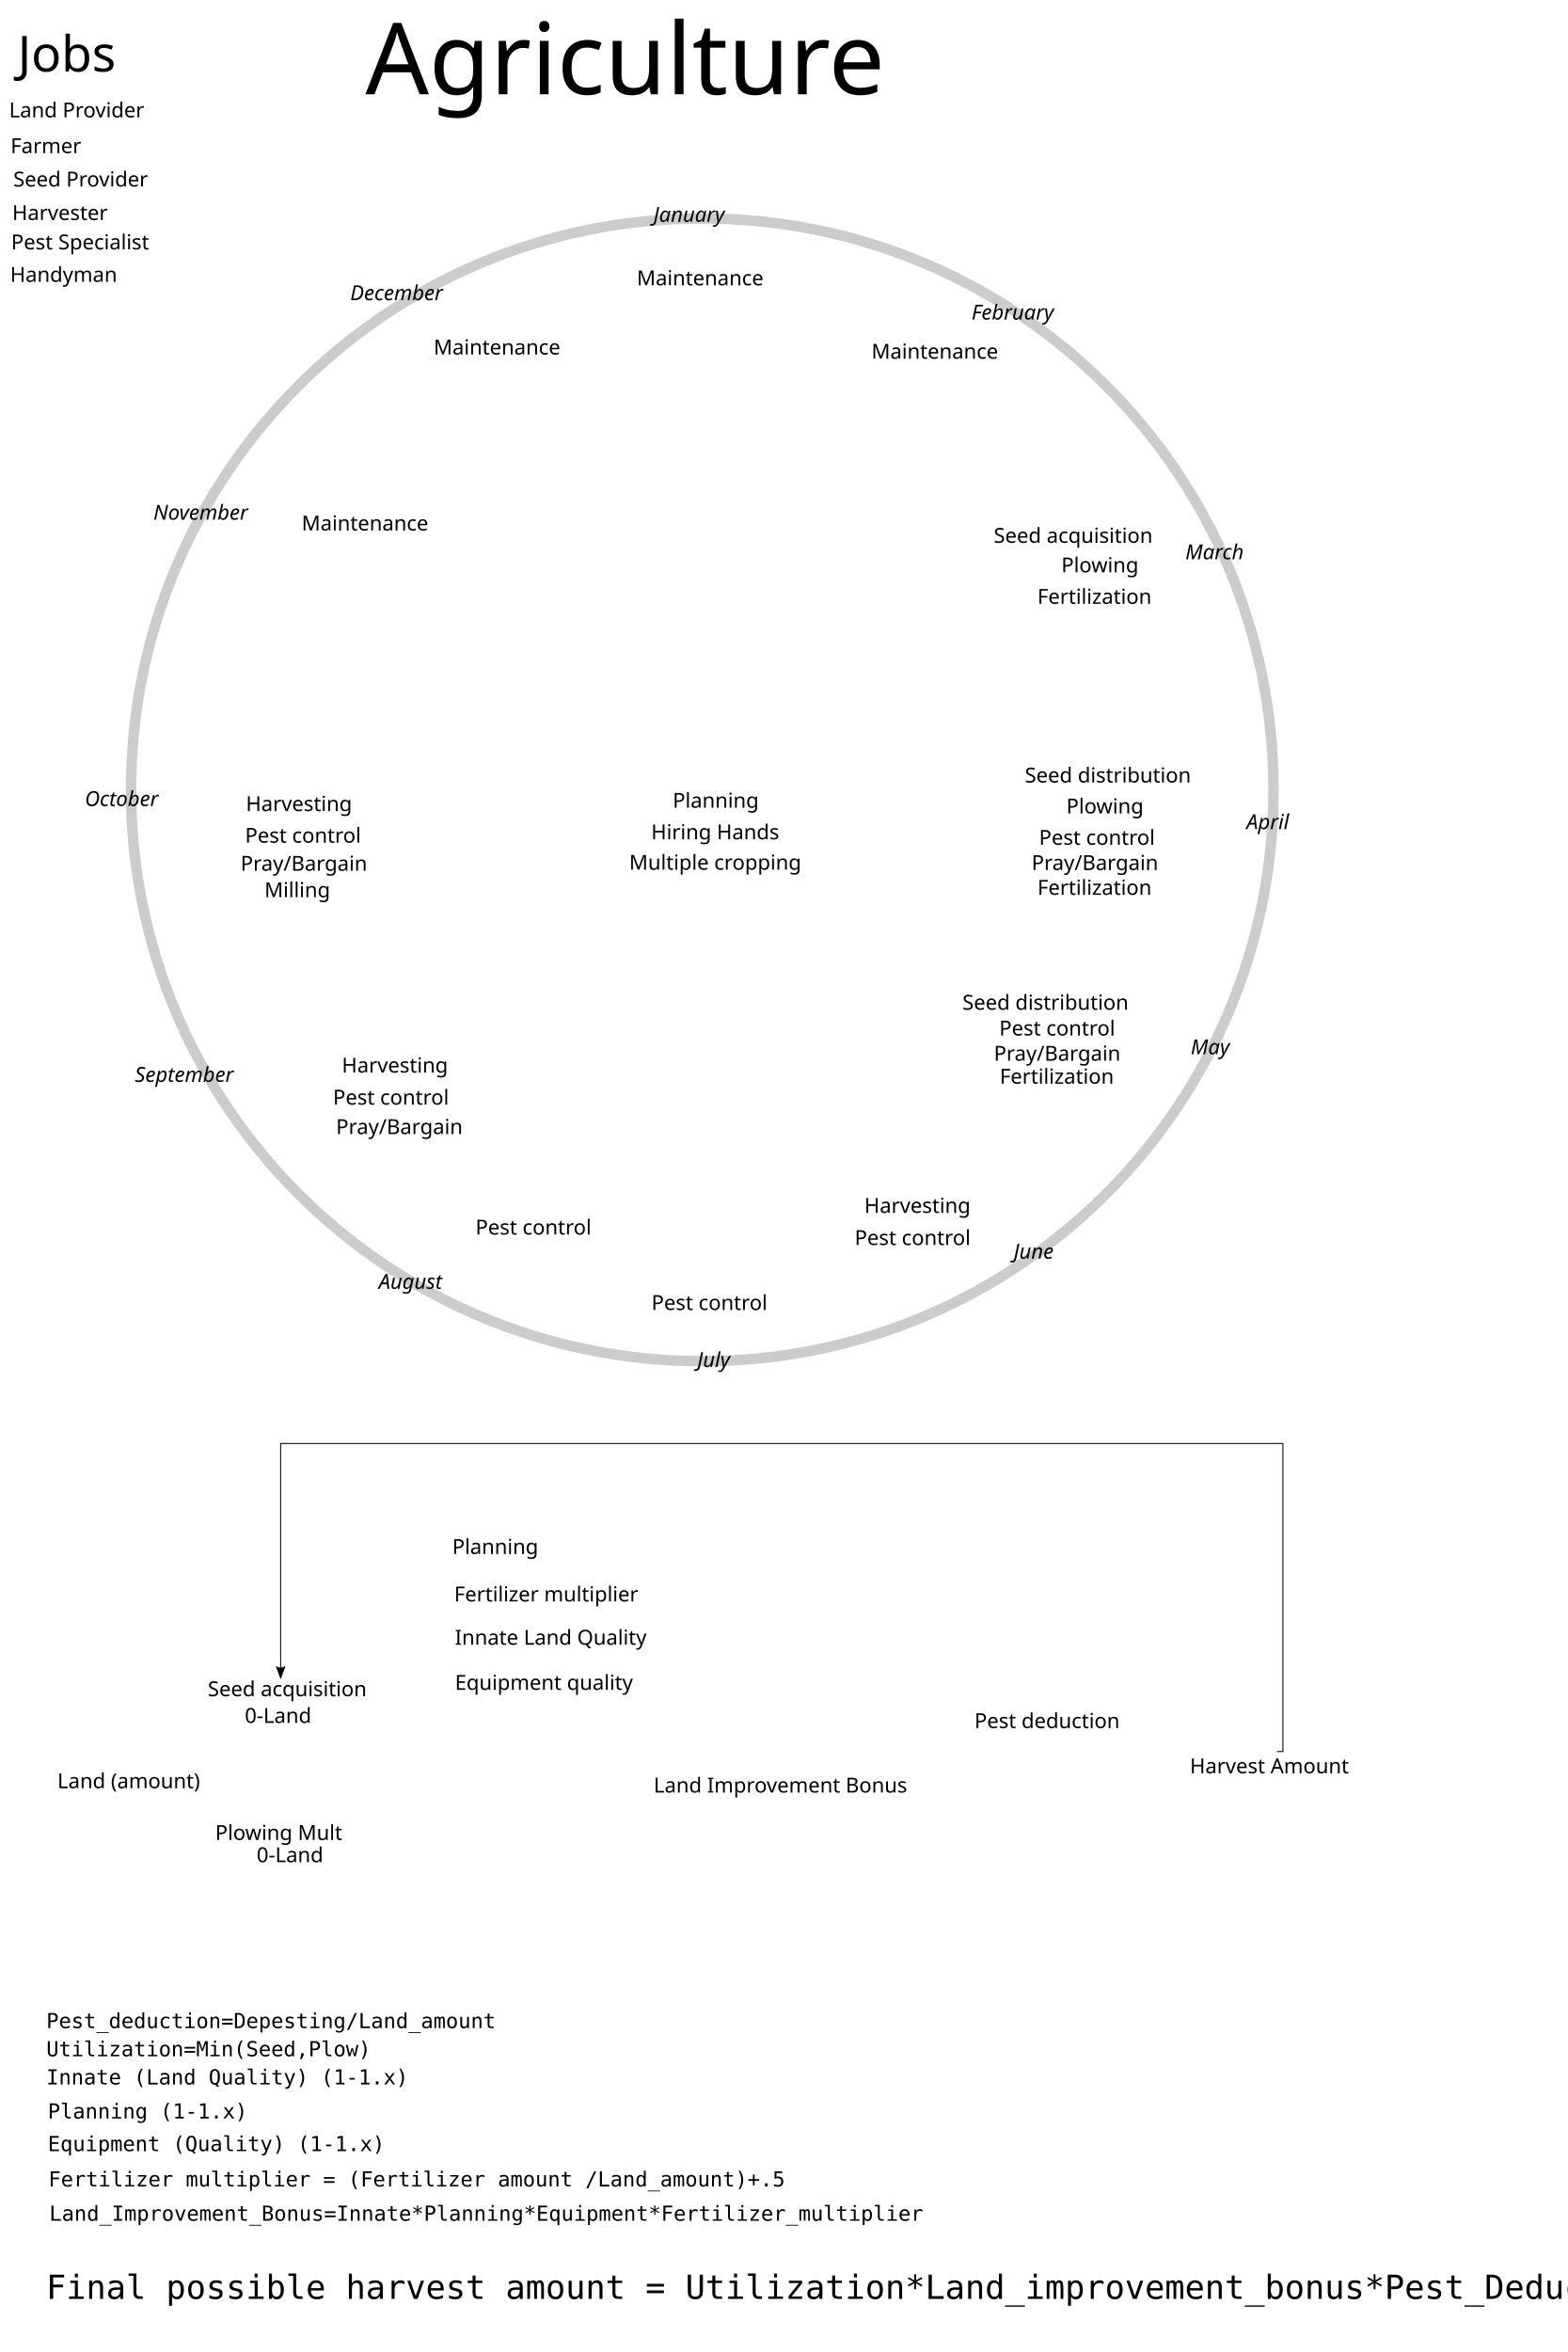
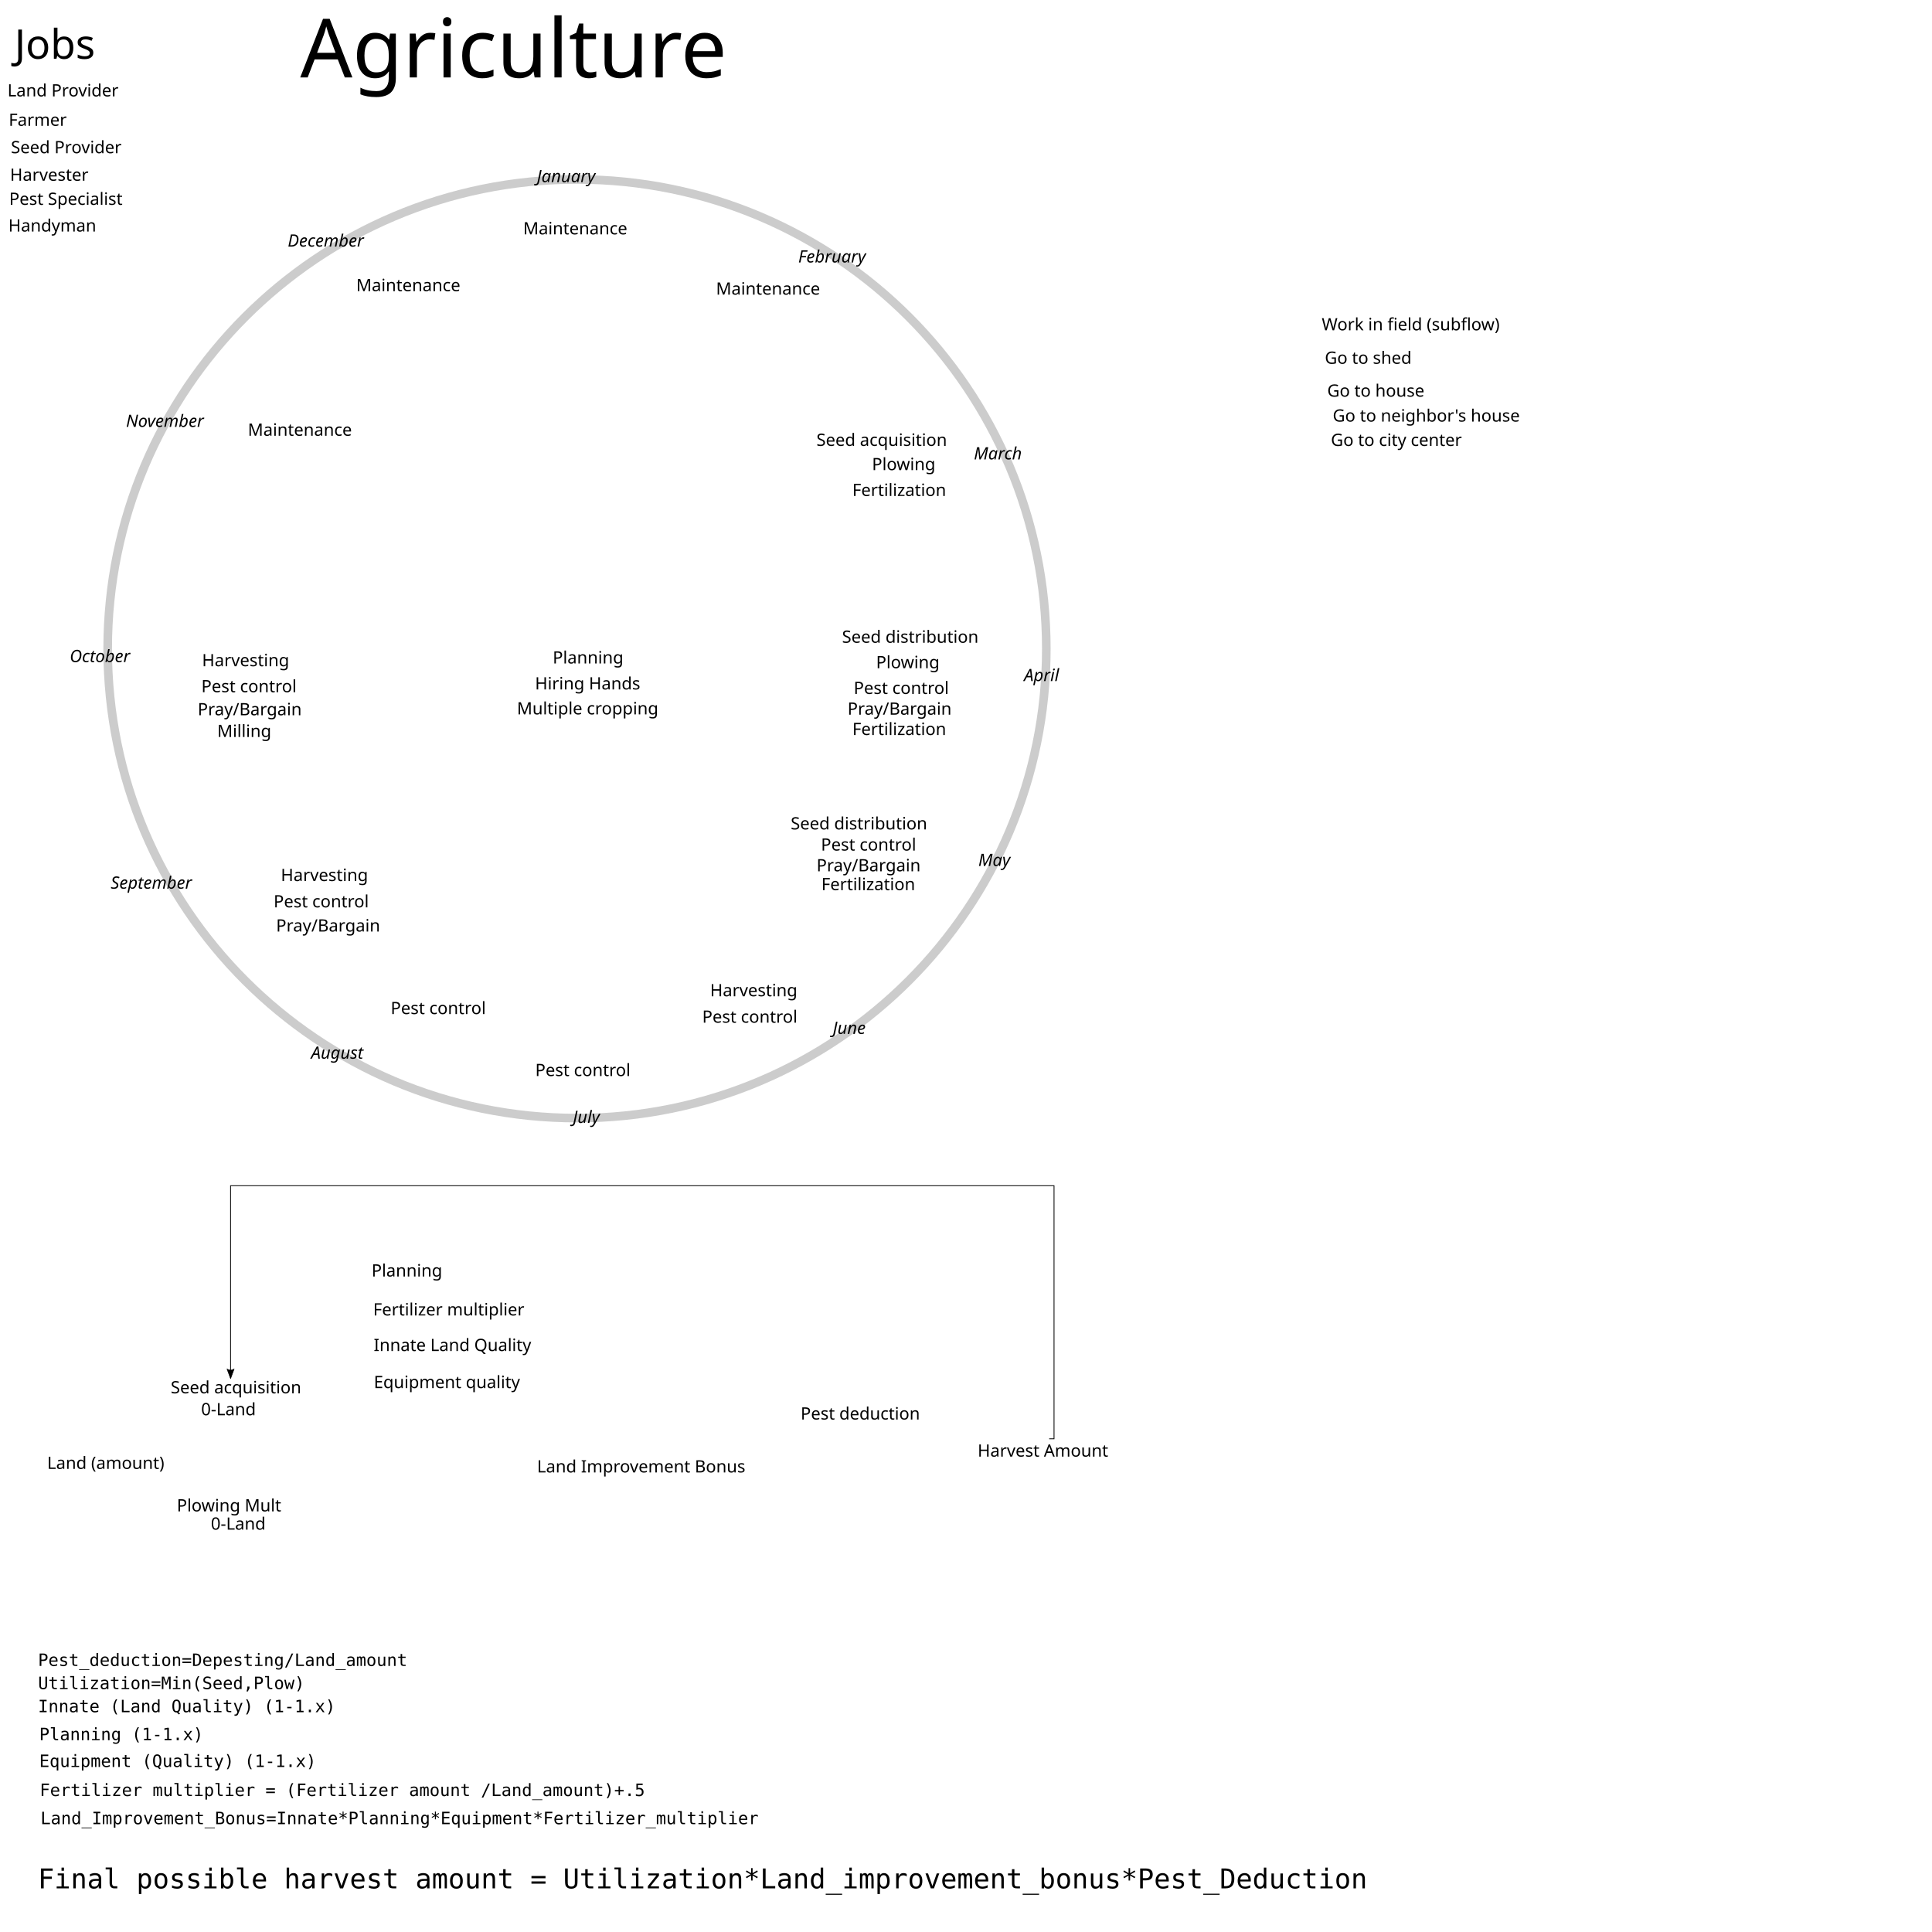
- <svg xmlns="http://www.w3.org/2000/svg" width="800mm" height="1200mm" viewBox="0 0 800 1200" version="1.1" id="svg8">
+ <svg xmlns="http://www.w3.org/2000/svg" width="1200mm" height="1200mm" viewBox="0 0 1200 1200" version="1.1" id="svg8">
  <defs id="defs2">
    <marker orient="auto" refY="0" refX="0" id="Arrow2Lend" style="overflow:visible">
      <path id="path4782" style="fill:#000000;fill-opacity:1;fill-rule:evenodd;stroke:#000000;stroke-width:0.625;stroke-linejoin:round;stroke-opacity:1" d="M 8.719,4.034 -2.207,0.016 8.719,-4.002 c -1.745,2.372 -1.735,5.617 -6e-7,8.035 z" transform="matrix(-1.1,0,0,-1.1,-1.1,0)" />
    </marker>
  </defs>
  <g id="layer1" transform="translate(-317.399,988.5455)">
    <text xml:space="preserve" style="font-style:normal;font-variant:normal;font-weight:normal;font-stretch:normal;font-size:50.8px;line-height:1.25;font-family:sans-serif;-inkscape-font-specification:'sans-serif, Normal';font-variant-ligatures:normal;font-variant-caps:normal;font-variant-numeric:normal;font-feature-settings:normal;text-align:start;letter-spacing:0px;word-spacing:0px;writing-mode:lr-tb;text-anchor:start;fill:#000000;fill-opacity:1;stroke:none;stroke-width:0.265" x="503.88" y="-940.444" id="text3701">
      <tspan id="tspan3699" x="503.88" y="-940.444" style="font-style:normal;font-variant:normal;font-weight:normal;font-stretch:normal;font-size:50.8px;font-family:sans-serif;-inkscape-font-specification:'sans-serif, Normal';font-variant-ligatures:normal;font-variant-caps:normal;font-variant-numeric:normal;font-feature-settings:normal;text-align:start;writing-mode:lr-tb;text-anchor:start;stroke-width:0.265">Agriculture</tspan>
    </text>
    <text xml:space="preserve" style="font-style:normal;font-weight:normal;font-size:10.583px;line-height:1.25;font-family:sans-serif;letter-spacing:0px;word-spacing:0px;fill:#000000;fill-opacity:1;stroke:none;stroke-width:0.265" x="322.813" y="-910.407" id="text3705">
      <tspan id="tspan3703" x="322.813" y="-910.407" style="stroke-width:0.265">Farmer</tspan>
    </text>
    <text xml:space="preserve" style="font-style:normal;font-weight:normal;font-size:10.583px;line-height:1.25;font-family:sans-serif;letter-spacing:0px;word-spacing:0px;fill:#000000;fill-opacity:1;stroke:none;stroke-width:0.265" x="840.387" y="-589.308" id="text3719">
      <tspan id="tspan3717" x="840.387" y="-589.308" style="stroke-width:0.265">Seed distribution</tspan>
    </text>
    <text xml:space="preserve" style="font-style:normal;font-weight:normal;font-size:10.583px;line-height:1.25;font-family:sans-serif;letter-spacing:0px;word-spacing:0px;fill:#000000;fill-opacity:1;stroke:none;stroke-width:0.265" x="638.477" y="-544.82" id="text3723">
      <tspan id="tspan3721" x="638.477" y="-544.82" style="stroke-width:0.265">Multiple cropping</tspan>
    </text>
    <text xml:space="preserve" style="font-style:normal;font-weight:normal;font-size:10.583px;line-height:1.25;font-family:sans-serif;letter-spacing:0px;word-spacing:0px;fill:#000000;fill-opacity:1;stroke:none;stroke-width:0.265" x="824.496" y="-711.596" id="text3727">
      <tspan id="tspan3725" x="824.496" y="-711.596" style="stroke-width:0.265">Seed acquisition</tspan>
    </text>
    <text xml:space="preserve" style="font-style:normal;font-weight:normal;font-size:10.583px;line-height:1.25;font-family:sans-serif;letter-spacing:0px;word-spacing:0px;fill:#000000;fill-opacity:1;stroke:none;stroke-width:0.265" x="858.989" y="-696.532" id="text3755">
      <tspan id="tspan3753" x="858.989" y="-696.532" style="stroke-width:0.265">Plowing</tspan>
    </text>
    <text xml:space="preserve" style="font-style:normal;font-weight:normal;font-size:10.583px;line-height:1.25;font-family:sans-serif;letter-spacing:0px;word-spacing:0px;fill:#000000;fill-opacity:1;stroke:none;stroke-width:0.265" x="440.163" y="-544.285" id="text3763">
      <tspan id="tspan3761" x="440.163" y="-544.285" style="stroke-width:0.265">Pray/Bargain</tspan>
    </text>
    <text xml:space="preserve" style="font-style:normal;font-weight:normal;font-size:10.583px;line-height:1.25;font-family:sans-serif;letter-spacing:0px;word-spacing:0px;fill:#000000;fill-opacity:1;stroke:none;stroke-width:0.265" x="649.702" y="-560.321" id="text3767">
      <tspan id="tspan3765" x="649.702" y="-560.321" style="stroke-width:0.265">Hiring Hands</tspan>
    </text>
    <g id="g4657" transform="translate(-6.414469,-500.3286)">
      <path id="path4624" d="M 973.7,-85.253 A 291.503,291.503 0 0 1 682.197,206.251 291.503,291.503 0 0 1 390.694,-85.253 291.503,291.503 0 0 1 682.197,-376.756 291.503,291.503 0 0 1 973.7,-85.253 Z" style="opacity:0.2;fill:none;stroke:#000000;stroke-width:5.339;stroke-opacity:1" />
      <text x="657.248" y="-375.049" id="text3771" style="font-style:normal;font-weight:normal;font-size:10.583px;line-height:1.25;font-family:sans-serif;letter-spacing:0px;word-spacing:0px;fill:#000000;fill-opacity:1;stroke:none;stroke-width:0.265" xml:space="preserve">
        <tspan style="font-style:italic;font-variant:normal;font-weight:normal;font-stretch:normal;font-size:10.583px;font-family:sans-serif;-inkscape-font-specification:'sans-serif, Italic';font-variant-ligatures:normal;font-variant-caps:normal;font-variant-numeric:normal;font-feature-settings:normal;text-align:start;writing-mode:lr-tb;text-anchor:start;stroke-width:0.265" y="-375.049" x="657.248" id="tspan3769">January</tspan>
      </text>
      <text id="text3775" y="-325.186" x="819.599" style="font-style:italic;font-variant:normal;font-weight:normal;font-stretch:normal;font-size:10.583px;line-height:1.25;font-family:sans-serif;-inkscape-font-specification:'sans-serif, Italic';font-variant-ligatures:normal;font-variant-caps:normal;font-variant-numeric:normal;font-feature-settings:normal;text-align:start;letter-spacing:0px;word-spacing:0px;writing-mode:lr-tb;text-anchor:start;fill:#000000;fill-opacity:1;stroke:none;stroke-width:0.265" xml:space="preserve">
        <tspan style="font-style:italic;font-variant:normal;font-weight:normal;font-stretch:normal;font-size:10.583px;font-family:sans-serif;-inkscape-font-specification:'sans-serif, Italic';font-variant-ligatures:normal;font-variant-caps:normal;font-variant-numeric:normal;font-feature-settings:normal;text-align:start;writing-mode:lr-tb;text-anchor:start;stroke-width:0.265" y="-325.186" x="819.599" id="tspan3773">February</tspan>
      </text>
      <text id="text3779" y="-202.873" x="928.678" style="font-style:italic;font-variant:normal;font-weight:normal;font-stretch:normal;font-size:10.583px;line-height:1.25;font-family:sans-serif;-inkscape-font-specification:'sans-serif, Italic';font-variant-ligatures:normal;font-variant-caps:normal;font-variant-numeric:normal;font-feature-settings:normal;text-align:start;letter-spacing:0px;word-spacing:0px;writing-mode:lr-tb;text-anchor:start;fill:#000000;fill-opacity:1;stroke:none;stroke-width:0.265" xml:space="preserve">
        <tspan style="font-style:italic;font-variant:normal;font-weight:normal;font-stretch:normal;font-size:10.583px;font-family:sans-serif;-inkscape-font-specification:'sans-serif, Italic';font-variant-ligatures:normal;font-variant-caps:normal;font-variant-numeric:normal;font-feature-settings:normal;text-align:start;writing-mode:lr-tb;text-anchor:start;stroke-width:0.265" y="-202.873" x="928.678" id="tspan3777">March</tspan>
      </text>
      <text id="text3783" y="-65.183" x="959.855" style="font-style:italic;font-variant:normal;font-weight:normal;font-stretch:normal;font-size:10.583px;line-height:1.25;font-family:sans-serif;-inkscape-font-specification:'sans-serif, Italic';font-variant-ligatures:normal;font-variant-caps:normal;font-variant-numeric:normal;font-feature-settings:normal;text-align:start;letter-spacing:0px;word-spacing:0px;writing-mode:lr-tb;text-anchor:start;fill:#000000;fill-opacity:1;stroke:none;stroke-width:0.265" xml:space="preserve">
        <tspan style="font-style:italic;font-variant:normal;font-weight:normal;font-stretch:normal;font-size:10.583px;font-family:sans-serif;-inkscape-font-specification:'sans-serif, Italic';font-variant-ligatures:normal;font-variant-caps:normal;font-variant-numeric:normal;font-feature-settings:normal;text-align:start;writing-mode:lr-tb;text-anchor:start;stroke-width:0.265" y="-65.183" x="959.855" id="tspan3781">April</tspan>
      </text>
      <text id="text3787" y="49.662" x="931.442" style="font-style:italic;font-variant:normal;font-weight:normal;font-stretch:normal;font-size:10.583px;line-height:1.25;font-family:sans-serif;-inkscape-font-specification:'sans-serif, Italic';font-variant-ligatures:normal;font-variant-caps:normal;font-variant-numeric:normal;font-feature-settings:normal;text-align:start;letter-spacing:0px;word-spacing:0px;writing-mode:lr-tb;text-anchor:start;fill:#000000;fill-opacity:1;stroke:none;stroke-width:0.265" xml:space="preserve">
        <tspan style="font-style:italic;font-variant:normal;font-weight:normal;font-stretch:normal;font-size:10.583px;font-family:sans-serif;-inkscape-font-specification:'sans-serif, Italic';font-variant-ligatures:normal;font-variant-caps:normal;font-variant-numeric:normal;font-feature-settings:normal;text-align:start;writing-mode:lr-tb;text-anchor:start;stroke-width:0.265" y="49.662" x="931.442" id="tspan3785">May</tspan>
      </text>
      <text id="text3791" y="153.961" x="841.041" style="font-style:italic;font-variant:normal;font-weight:normal;font-stretch:normal;font-size:10.583px;line-height:1.25;font-family:sans-serif;-inkscape-font-specification:'sans-serif, Italic';font-variant-ligatures:normal;font-variant-caps:normal;font-variant-numeric:normal;font-feature-settings:normal;text-align:start;letter-spacing:0px;word-spacing:0px;writing-mode:lr-tb;text-anchor:start;fill:#000000;fill-opacity:1;stroke:none;stroke-width:0.265" xml:space="preserve">
        <tspan style="font-style:italic;font-variant:normal;font-weight:normal;font-stretch:normal;font-size:10.583px;font-family:sans-serif;-inkscape-font-specification:'sans-serif, Italic';font-variant-ligatures:normal;font-variant-caps:normal;font-variant-numeric:normal;font-feature-settings:normal;text-align:start;writing-mode:lr-tb;text-anchor:start;stroke-width:0.265" y="153.961" x="841.041" id="tspan3789">June</tspan>
      </text>
      <text id="text3795" y="209.253" x="679.619" style="font-style:italic;font-variant:normal;font-weight:normal;font-stretch:normal;font-size:10.583px;line-height:1.25;font-family:sans-serif;-inkscape-font-specification:'sans-serif, Italic';font-variant-ligatures:normal;font-variant-caps:normal;font-variant-numeric:normal;font-feature-settings:normal;text-align:start;letter-spacing:0px;word-spacing:0px;writing-mode:lr-tb;text-anchor:start;fill:#000000;fill-opacity:1;stroke:none;stroke-width:0.265" xml:space="preserve">
        <tspan style="font-style:italic;font-variant:normal;font-weight:normal;font-stretch:normal;font-size:10.583px;font-family:sans-serif;-inkscape-font-specification:'sans-serif, Italic';font-variant-ligatures:normal;font-variant-caps:normal;font-variant-numeric:normal;font-feature-settings:normal;text-align:start;writing-mode:lr-tb;text-anchor:start;stroke-width:0.265" y="209.253" x="679.619" id="tspan3793">July</tspan>
      </text>
      <text id="text3799" y="169.349" x="517.051" style="font-style:italic;font-variant:normal;font-weight:normal;font-stretch:normal;font-size:10.583px;line-height:1.25;font-family:sans-serif;-inkscape-font-specification:'sans-serif, Italic';font-variant-ligatures:normal;font-variant-caps:normal;font-variant-numeric:normal;font-feature-settings:normal;text-align:start;letter-spacing:0px;word-spacing:0px;writing-mode:lr-tb;text-anchor:start;fill:#000000;fill-opacity:1;stroke:none;stroke-width:0.265" xml:space="preserve">
        <tspan style="font-style:italic;font-variant:normal;font-weight:normal;font-stretch:normal;font-size:10.583px;font-family:sans-serif;-inkscape-font-specification:'sans-serif, Italic';font-variant-ligatures:normal;font-variant-caps:normal;font-variant-numeric:normal;font-feature-settings:normal;text-align:start;writing-mode:lr-tb;text-anchor:start;stroke-width:0.265" y="169.349" x="517.051" id="tspan3797">August </tspan>
      </text>
      <text id="text3803" y="63.753" x="392.578" style="font-style:italic;font-variant:normal;font-weight:normal;font-stretch:normal;font-size:10.583px;line-height:1.25;font-family:sans-serif;-inkscape-font-specification:'sans-serif, Italic';font-variant-ligatures:normal;font-variant-caps:normal;font-variant-numeric:normal;font-feature-settings:normal;text-align:start;letter-spacing:0px;word-spacing:0px;writing-mode:lr-tb;text-anchor:start;fill:#000000;fill-opacity:1;stroke:none;stroke-width:0.265" xml:space="preserve">
        <tspan style="font-style:italic;font-variant:normal;font-weight:normal;font-stretch:normal;font-size:10.583px;font-family:sans-serif;-inkscape-font-specification:'sans-serif, Italic';font-variant-ligatures:normal;font-variant-caps:normal;font-variant-numeric:normal;font-feature-settings:normal;text-align:start;writing-mode:lr-tb;text-anchor:start;stroke-width:0.265" y="63.753" x="392.578" id="tspan3801">September</tspan>
      </text>
      <text id="text3807" y="-76.968" x="367.097" style="font-style:italic;font-variant:normal;font-weight:normal;font-stretch:normal;font-size:10.583px;line-height:1.25;font-family:sans-serif;-inkscape-font-specification:'sans-serif, Italic';font-variant-ligatures:normal;font-variant-caps:normal;font-variant-numeric:normal;font-feature-settings:normal;text-align:start;letter-spacing:0px;word-spacing:0px;writing-mode:lr-tb;text-anchor:start;fill:#000000;fill-opacity:1;stroke:none;stroke-width:0.265" xml:space="preserve">
        <tspan style="font-style:italic;font-variant:normal;font-weight:normal;font-stretch:normal;font-size:10.583px;font-family:sans-serif;-inkscape-font-specification:'sans-serif, Italic';font-variant-ligatures:normal;font-variant-caps:normal;font-variant-numeric:normal;font-feature-settings:normal;text-align:start;writing-mode:lr-tb;text-anchor:start;stroke-width:0.265" y="-76.968" x="367.097" id="tspan3805">October</tspan>
      </text>
      <text id="text3811" y="-223.056" x="402.082" style="font-style:italic;font-variant:normal;font-weight:normal;font-stretch:normal;font-size:10.583px;line-height:1.25;font-family:sans-serif;-inkscape-font-specification:'sans-serif, Italic';font-variant-ligatures:normal;font-variant-caps:normal;font-variant-numeric:normal;font-feature-settings:normal;text-align:start;letter-spacing:0px;word-spacing:0px;writing-mode:lr-tb;text-anchor:start;fill:#000000;fill-opacity:1;stroke:none;stroke-width:0.265" xml:space="preserve">
        <tspan style="font-style:italic;font-variant:normal;font-weight:normal;font-stretch:normal;font-size:10.583px;font-family:sans-serif;-inkscape-font-specification:'sans-serif, Italic';font-variant-ligatures:normal;font-variant-caps:normal;font-variant-numeric:normal;font-feature-settings:normal;text-align:start;writing-mode:lr-tb;text-anchor:start;stroke-width:0.265" y="-223.056" x="402.082" id="tspan3809">November</tspan>
      </text>
      <text id="text3815" y="-335.051" x="502.494" style="font-style:italic;font-variant:normal;font-weight:normal;font-stretch:normal;font-size:10.583px;line-height:1.25;font-family:sans-serif;-inkscape-font-specification:'sans-serif, Italic';font-variant-ligatures:normal;font-variant-caps:normal;font-variant-numeric:normal;font-feature-settings:normal;text-align:start;letter-spacing:0px;word-spacing:0px;writing-mode:lr-tb;text-anchor:start;fill:#000000;fill-opacity:1;stroke:none;stroke-width:0.265" xml:space="preserve">
        <tspan style="font-style:italic;font-variant:normal;font-weight:normal;font-stretch:normal;font-size:10.583px;font-family:sans-serif;-inkscape-font-specification:'sans-serif, Italic';font-variant-ligatures:normal;font-variant-caps:normal;font-variant-numeric:normal;font-feature-settings:normal;text-align:start;writing-mode:lr-tb;text-anchor:start;stroke-width:0.265" y="-335.051" x="502.494" id="tspan3813">December</tspan>
      </text>
    </g>
    <text xml:space="preserve" style="font-style:normal;font-weight:normal;font-size:10.583px;line-height:1.25;font-family:sans-serif;letter-spacing:0px;word-spacing:0px;fill:#000000;fill-opacity:1;stroke:none;stroke-width:0.265" x="808.516" y="-473.373" id="text3719-2">
      <tspan id="tspan3717-7" x="808.516" y="-473.373" style="stroke-width:0.265">Seed distribution</tspan>
    </text>
    <text xml:space="preserve" style="font-style:normal;font-weight:normal;font-size:10.583px;line-height:1.25;font-family:sans-serif;letter-spacing:0px;word-spacing:0px;fill:#000000;fill-opacity:1;stroke:none;stroke-width:0.265" x="758.482" y="-369.742" id="text3731-5">
      <tspan id="tspan3729-6" x="758.482" y="-369.742" style="stroke-width:0.265">Harvesting</tspan>
    </text>
    <text xml:space="preserve" style="font-style:normal;font-weight:normal;font-size:10.583px;line-height:1.25;font-family:sans-serif;letter-spacing:0px;word-spacing:0px;fill:#000000;fill-opacity:1;stroke:none;stroke-width:0.265" x="491.836" y="-441.32" id="text3731-2">
      <tspan id="tspan3729-2" x="491.836" y="-441.32" style="stroke-width:0.265">Harvesting</tspan>
    </text>
    <text xml:space="preserve" style="font-style:normal;font-weight:normal;font-size:10.583px;line-height:1.25;font-family:sans-serif;letter-spacing:0px;word-spacing:0px;fill:#000000;fill-opacity:1;stroke:none;stroke-width:0.265" x="442.874" y="-574.735" id="text3731-2-2">
      <tspan id="tspan3729-2-5" x="442.874" y="-574.735" style="stroke-width:0.265">Harvesting</tspan>
    </text>
    <text xml:space="preserve" style="font-style:normal;font-weight:normal;font-size:10.583px;line-height:1.25;font-family:sans-serif;letter-spacing:0px;word-spacing:0px;fill:#000000;fill-opacity:1;stroke:none;stroke-width:0.265" x="861.538" y="-573.517" id="text3755-0">
      <tspan id="tspan3753-2" x="861.538" y="-573.517" style="stroke-width:0.265">Plowing</tspan>
    </text>
    <text xml:space="preserve" style="font-style:normal;font-weight:normal;font-size:10.583px;line-height:1.25;font-family:sans-serif;letter-spacing:0px;word-spacing:0px;fill:#000000;fill-opacity:1;stroke:none;stroke-width:0.265" x="442.436" y="-558.593" id="text3739-6">
      <tspan id="tspan3737-5" x="442.436" y="-558.593" style="stroke-width:0.265">Pest control</tspan>
    </text>
    <text xml:space="preserve" style="font-style:normal;font-weight:normal;font-size:10.583px;line-height:1.25;font-family:sans-serif;letter-spacing:0px;word-spacing:0px;fill:#000000;fill-opacity:1;stroke:none;stroke-width:0.265" x="487.337" y="-424.959" id="text3739-69">
      <tspan id="tspan3737-7" x="487.337" y="-424.959" style="stroke-width:0.265">Pest control</tspan>
    </text>
    <text xml:space="preserve" style="font-style:normal;font-weight:normal;font-size:10.583px;line-height:1.25;font-family:sans-serif;letter-spacing:0px;word-spacing:0px;fill:#000000;fill-opacity:1;stroke:none;stroke-width:0.265" x="560.034" y="-358.676" id="text3739-67">
      <tspan id="tspan3737-1" x="560.034" y="-358.676" style="stroke-width:0.265">Pest control</tspan>
    </text>
    <text xml:space="preserve" style="font-style:normal;font-weight:normal;font-size:10.583px;line-height:1.25;font-family:sans-serif;letter-spacing:0px;word-spacing:0px;fill:#000000;fill-opacity:1;stroke:none;stroke-width:0.265" x="649.837" y="-320.189" id="text3739-5">
      <tspan id="tspan3737-8" x="649.837" y="-320.189" style="stroke-width:0.265">Pest control</tspan>
    </text>
    <text xml:space="preserve" style="font-style:normal;font-weight:normal;font-size:10.583px;line-height:1.25;font-family:sans-serif;letter-spacing:0px;word-spacing:0px;fill:#000000;fill-opacity:1;stroke:none;stroke-width:0.265" x="753.537" y="-353.33" id="text3739-57">
      <tspan id="tspan3737-12" x="753.537" y="-353.33" style="stroke-width:0.265">Pest control</tspan>
    </text>
    <text xml:space="preserve" style="font-style:normal;font-weight:normal;font-size:10.583px;line-height:1.25;font-family:sans-serif;letter-spacing:0px;word-spacing:0px;fill:#000000;fill-opacity:1;stroke:none;stroke-width:0.265" x="847.616" y="-557.524" id="text3739-2">
      <tspan id="tspan3737-77" x="847.616" y="-557.524" style="stroke-width:0.265">Pest control</tspan>
    </text>
    <text xml:space="preserve" style="font-style:normal;font-weight:normal;font-size:10.583px;line-height:1.25;font-family:sans-serif;letter-spacing:0px;word-spacing:0px;fill:#000000;fill-opacity:1;stroke:none;stroke-width:0.265" x="827.304" y="-460.238" id="text3739-7">
      <tspan id="tspan3737-4" x="827.304" y="-460.238" style="stroke-width:0.265">Pest control</tspan>
    </text>
    <text xml:space="preserve" style="font-style:normal;font-weight:normal;font-size:10.583px;line-height:1.25;font-family:sans-serif;letter-spacing:0px;word-spacing:0px;fill:#000000;fill-opacity:1;stroke:none;stroke-width:0.265" x="488.877" y="-409.948" id="text3763-9">
      <tspan id="tspan3761-3" x="488.877" y="-409.948" style="stroke-width:0.265">Pray/Bargain</tspan>
    </text>
    <text xml:space="preserve" style="font-style:normal;font-weight:normal;font-size:10.583px;line-height:1.25;font-family:sans-serif;letter-spacing:0px;word-spacing:0px;fill:#000000;fill-opacity:1;stroke:none;stroke-width:0.265" x="843.811" y="-544.652" id="text3763-1">
      <tspan id="tspan3761-2" x="843.811" y="-544.652" style="stroke-width:0.265">Pray/Bargain</tspan>
    </text>
    <text xml:space="preserve" style="font-style:normal;font-weight:normal;font-size:10.583px;line-height:1.25;font-family:sans-serif;letter-spacing:0px;word-spacing:0px;fill:#000000;fill-opacity:1;stroke:none;stroke-width:0.265" x="824.567" y="-447.366" id="text3763-7">
      <tspan id="tspan3761-32" x="824.567" y="-447.366" style="stroke-width:0.265">Pray/Bargain</tspan>
    </text>
    <text xml:space="preserve" style="font-style:normal;font-weight:normal;font-size:10.583px;line-height:1.25;font-family:sans-serif;letter-spacing:0px;word-spacing:0px;fill:#000000;fill-opacity:1;stroke:none;stroke-width:0.265" x="471.33" y="-717.886" id="text3735-3">
      <tspan id="tspan3733-8" x="471.33" y="-717.886" style="stroke-width:0.265">Maintenance</tspan>
    </text>
    <text xml:space="preserve" style="font-style:normal;font-weight:normal;font-size:10.583px;line-height:1.25;font-family:sans-serif;letter-spacing:0px;word-spacing:0px;fill:#000000;fill-opacity:1;stroke:none;stroke-width:0.265" x="538.682" y="-807.689" id="text3735-0">
      <tspan id="tspan3733-2" x="538.682" y="-807.689" style="stroke-width:0.265">Maintenance</tspan>
    </text>
    <text xml:space="preserve" style="font-style:normal;font-weight:normal;font-size:10.583px;line-height:1.25;font-family:sans-serif;letter-spacing:0px;word-spacing:0px;fill:#000000;fill-opacity:1;stroke:none;stroke-width:0.265" x="642.382" y="-842.968" id="text3735-6">
      <tspan id="tspan3733-25" x="642.382" y="-842.968" style="stroke-width:0.265">Maintenance</tspan>
    </text>
    <text xml:space="preserve" style="font-style:normal;font-weight:normal;font-size:10.583px;line-height:1.25;font-family:sans-serif;letter-spacing:0px;word-spacing:0px;fill:#000000;fill-opacity:1;stroke:none;stroke-width:0.265" x="762.119" y="-805.55" id="text3735-5">
      <tspan id="tspan3733-4" x="762.119" y="-805.55" style="stroke-width:0.265">Maintenance</tspan>
    </text>
    <text xml:space="preserve" style="font-style:normal;font-weight:normal;font-size:10.583px;line-height:1.25;font-family:sans-serif;letter-spacing:0px;word-spacing:0px;fill:#000000;fill-opacity:1;stroke:none;stroke-width:0.265" x="660.69" y="-576.437" id="text4893">
      <tspan id="tspan4891" x="660.69" y="-576.437" style="stroke-width:0.265">Planning</tspan>
    </text>
    <text xml:space="preserve" style="font-style:normal;font-weight:normal;font-size:10.583px;line-height:1.25;font-family:sans-serif;letter-spacing:0px;word-spacing:0px;fill:#000000;fill-opacity:1;stroke:none;stroke-width:0.265" x="324.179" y="-893.38" id="text4897">
      <tspan id="tspan4895" x="324.179" y="-893.38" style="stroke-width:0.265">Seed Provider</tspan>
    </text>
    <text xml:space="preserve" style="font-style:normal;font-weight:normal;font-size:10.583px;line-height:1.25;font-family:sans-serif;letter-spacing:0px;word-spacing:0px;fill:#000000;fill-opacity:1;stroke:none;stroke-width:0.265" x="323.645" y="-876.275" id="text4901">
      <tspan id="tspan4899" x="323.645" y="-876.275" style="stroke-width:0.265">Harvester</tspan>
    </text>
    <text xml:space="preserve" style="font-style:normal;font-weight:normal;font-size:10.583px;line-height:1.25;font-family:sans-serif;letter-spacing:0px;word-spacing:0px;fill:#000000;fill-opacity:1;stroke:none;stroke-width:0.265" x="323.11" y="-861.308" id="text4905">
      <tspan id="tspan4903" x="323.11" y="-861.308" style="stroke-width:0.265">Pest Specialist</tspan>
    </text>
    <text xml:space="preserve" style="font-style:normal;font-weight:normal;font-size:10.583px;line-height:1.25;font-family:sans-serif;letter-spacing:0px;word-spacing:0px;fill:#000000;fill-opacity:1;stroke:none;stroke-width:0.265" x="322.576" y="-844.737" id="text4909">
      <tspan id="tspan4907" x="322.576" y="-844.737" style="stroke-width:0.265">Handyman</tspan>
    </text>
    <text xml:space="preserve" style="font-style:normal;font-weight:normal;font-size:10.583px;line-height:1.25;font-family:sans-serif;letter-spacing:0px;word-spacing:0px;fill:#000000;fill-opacity:1;stroke:none;stroke-width:0.265" id="text4913" y="-928.66" x="322.041">
      <tspan id="tspan4911" x="322.041" y="-928.66" style="stroke-width:0.265">Land Provider</tspan>
    </text>
    <text xml:space="preserve" style="font-style:normal;font-weight:normal;font-size:10.583px;line-height:1.25;font-family:sans-serif;letter-spacing:0px;word-spacing:0px;fill:#000000;fill-opacity:1;stroke:none;stroke-width:0.265" x="846.829" y="-532.014" id="text4917">
      <tspan id="tspan4915" x="846.829" y="-532.014" style="stroke-width:0.265">Fertilization</tspan>
    </text>
    <text xml:space="preserve" style="font-style:normal;font-weight:normal;font-size:10.583px;line-height:1.25;font-family:sans-serif;letter-spacing:0px;word-spacing:0px;fill:#000000;fill-opacity:1;stroke:none;stroke-width:0.265" x="846.808" y="-680.468" id="text4917-7">
      <tspan id="tspan4915-0" x="846.808" y="-680.468" style="stroke-width:0.265">Fertilization</tspan>
    </text>
    <text xml:space="preserve" style="font-style:normal;font-weight:normal;font-size:10.583px;line-height:1.25;font-family:sans-serif;letter-spacing:0px;word-spacing:0px;fill:#000000;fill-opacity:1;stroke:none;stroke-width:0.265" x="827.565" y="-435.649" id="text4917-9">
      <tspan id="tspan4915-6" x="827.565" y="-435.649" style="stroke-width:0.265">Fertilization</tspan>
    </text>
    <text xml:space="preserve" style="font-style:normal;font-variant:normal;font-weight:normal;font-stretch:normal;font-size:25.4px;line-height:1.25;font-family:sans-serif;-inkscape-font-specification:'sans-serif, Normal';font-variant-ligatures:normal;font-variant-caps:normal;font-variant-numeric:normal;font-feature-settings:normal;text-align:start;letter-spacing:0px;word-spacing:0px;writing-mode:lr-tb;text-anchor:start;fill:#000000;fill-opacity:1;stroke:none;stroke-width:0.265" x="326.404" y="-952.05" id="text4952">
      <tspan id="tspan4950" x="326.404" y="-952.05" style="font-style:normal;font-variant:normal;font-weight:normal;font-stretch:normal;font-size:25.4px;font-family:sans-serif;-inkscape-font-specification:'sans-serif, Normal';font-variant-ligatures:normal;font-variant-caps:normal;font-variant-numeric:normal;font-feature-settings:normal;text-align:start;writing-mode:lr-tb;text-anchor:start;stroke-width:0.265">Jobs</tspan>
    </text>
    <text xml:space="preserve" style="font-style:normal;font-weight:normal;font-size:10.583px;line-height:1.25;font-family:sans-serif;letter-spacing:0px;word-spacing:0px;fill:#000000;fill-opacity:1;stroke:none;stroke-width:0.265" x="452.348" y="-530.779" id="text117">
      <tspan id="tspan115" x="452.348" y="-530.779" style="stroke-width:0.265">Milling</tspan>
    </text>
    <text xml:space="preserve" style="font-style:normal;font-weight:normal;font-size:10.583px;line-height:1.25;font-family:sans-serif;letter-spacing:0px;word-spacing:0px;fill:#000000;fill-opacity:1;stroke:none;stroke-width:0.265" x="549.507" y="-149.399" id="text137">
      <tspan id="tspan135" x="549.507" y="-149.399" style="stroke-width:0.265">Innate Land Quality</tspan>
      <tspan x="549.507" y="-136.17" style="stroke-width:0.265" id="tspan139" />
    </text>
    <text xml:space="preserve" style="font-style:normal;font-weight:normal;font-size:10.583px;line-height:1.25;font-family:sans-serif;letter-spacing:0px;word-spacing:0px;fill:#000000;fill-opacity:1;stroke:none;stroke-width:0.265" x="549.563" y="-126.376" id="text143">
      <tspan x="549.563" y="-126.376" style="stroke-width:0.265" id="tspan145">Equipment quality</tspan>
      <tspan x="549.563" y="-113.147" style="stroke-width:0.265" id="tspan149" />
    </text>
    <text xml:space="preserve" style="font-style:normal;font-weight:normal;font-size:10.583px;line-height:1.25;font-family:sans-serif;letter-spacing:0px;word-spacing:0px;fill:#000000;fill-opacity:1;stroke:none;stroke-width:0.265" x="346.701" y="-76.177" id="text153">
      <tspan id="tspan151" x="346.701" y="-76.177" style="stroke-width:0.265">Land (amount) </tspan>
      <tspan x="346.701" y="-62.948" style="stroke-width:0.265" id="tspan155" />
    </text>
    <text xml:space="preserve" style="font-style:normal;font-weight:normal;font-size:10.583px;line-height:1.25;font-family:sans-serif;letter-spacing:0px;word-spacing:0px;fill:#000000;fill-opacity:1;stroke:none;stroke-width:0.265" x="814.681" y="-106.856" id="text159">
      <tspan x="814.681" y="-106.856" style="stroke-width:0.265" id="tspan161">Pest deduction</tspan>
    </text>
    <text xml:space="preserve" style="font-style:normal;font-weight:normal;font-size:10.583px;line-height:1.25;font-family:sans-serif;letter-spacing:0px;word-spacing:0px;fill:#000000;fill-opacity:1;stroke:none;stroke-width:0.265" x="549.166" y="-171.478" id="text167">
      <tspan id="tspan165" x="549.166" y="-171.478" style="stroke-width:0.265">Fertilizer multiplier</tspan>
    </text>
    <text xml:space="preserve" style="font-style:normal;font-weight:normal;font-size:10.583px;line-height:1.25;font-family:sans-serif;letter-spacing:0px;word-spacing:0px;fill:#000000;fill-opacity:1;stroke:none;stroke-width:0.265" x="427.21" y="-49.793" id="text171">
      <tspan id="tspan169" x="427.21" y="-49.793" style="stroke-width:0.265">Plowing Mult</tspan>
    </text>
    <text xml:space="preserve" style="font-style:normal;font-weight:normal;font-size:10.583px;line-height:1.25;font-family:sans-serif;letter-spacing:0px;word-spacing:0px;fill:#000000;fill-opacity:1;stroke:none;stroke-width:0.265" x="448.377" y="-38.453" id="text179">
      <tspan id="tspan177" x="448.377" y="-38.453" style="stroke-width:0.265">0-Land</tspan>
    </text>
    <text xml:space="preserve" style="font-style:normal;font-weight:normal;font-size:10.583px;line-height:1.25;font-family:sans-serif;letter-spacing:0px;word-spacing:0px;fill:#000000;fill-opacity:1;stroke:none;stroke-width:0.265" x="423.431" y="-123.12" id="text183">
      <tspan id="tspan181" x="423.431" y="-123.12" style="stroke-width:0.265">Seed acquisition</tspan>
    </text>
    <text xml:space="preserve" style="font-style:normal;font-weight:normal;font-size:10.583px;line-height:1.25;font-family:sans-serif;letter-spacing:0px;word-spacing:0px;fill:#000000;fill-opacity:1;stroke:none;stroke-width:0.265" x="442.329" y="-109.513" id="text187">
      <tspan id="tspan185" x="442.329" y="-109.513" style="stroke-width:0.265">0-Land</tspan>
    </text>
    <text xml:space="preserve" style="font-style:normal;font-weight:normal;font-size:10.583px;line-height:1.25;font-family:sans-serif;letter-spacing:0px;word-spacing:0px;fill:#000000;fill-opacity:1;stroke:none;stroke-width:0.265" x="650.972" y="-73.983" id="text191">
      <tspan id="tspan189" x="650.972" y="-73.983" style="stroke-width:0.265">Land Improvement Bonus</tspan>
    </text>
    <text xml:space="preserve" style="font-style:normal;font-weight:normal;font-size:10.583px;line-height:1.25;font-family:sans-serif;letter-spacing:0px;word-spacing:0px;fill:#000000;fill-opacity:1;stroke:none;stroke-width:0.265" x="548.163" y="-195.692" id="text199">
      <tspan id="tspan197" x="548.163" y="-195.692" style="stroke-width:0.265">Planning</tspan>
    </text>
    <text xml:space="preserve" style="font-style:normal;font-variant:normal;font-weight:normal;font-stretch:normal;font-size:16.933px;line-height:1.25;font-family:Consolas;-inkscape-font-specification:'Consolas, Normal';font-variant-ligatures:normal;font-variant-caps:normal;font-variant-numeric:normal;font-feature-settings:normal;text-align:start;letter-spacing:0px;word-spacing:0px;writing-mode:lr-tb;text-anchor:start;fill:#000000;fill-opacity:1;stroke:none;stroke-width:0.265" x="340.924" y="184.347" id="text203">
      <tspan id="tspan201" x="340.924" y="184.347" style="font-style:normal;font-variant:normal;font-weight:normal;font-stretch:normal;font-size:16.933px;font-family:Consolas;-inkscape-font-specification:'Consolas, Normal';font-variant-ligatures:normal;font-variant-caps:normal;font-variant-numeric:normal;font-feature-settings:normal;text-align:start;writing-mode:lr-tb;text-anchor:start;stroke-width:0.265">Final possible harvest amount = Utilization*Land_improvement_bonus*Pest_Deduction  </tspan>
    </text>
    <text xml:space="preserve" style="font-style:normal;font-variant:normal;font-weight:normal;font-stretch:normal;font-size:10.583px;line-height:1.25;font-family:Consolas;-inkscape-font-specification:'Consolas, Normal';font-variant-ligatures:normal;font-variant-caps:normal;font-variant-numeric:normal;font-feature-settings:normal;text-align:start;letter-spacing:0px;word-spacing:0px;writing-mode:lr-tb;text-anchor:start;fill:#000000;fill-opacity:1;stroke:none;stroke-width:0.265" x="341.032" y="60.576" id="text3896">
      <tspan id="tspan3894" x="341.032" y="60.576" style="font-style:normal;font-variant:normal;font-weight:normal;font-stretch:normal;font-size:10.583px;font-family:Consolas;-inkscape-font-specification:'Consolas, Normal';font-variant-ligatures:normal;font-variant-caps:normal;font-variant-numeric:normal;font-feature-settings:normal;text-align:start;writing-mode:lr-tb;text-anchor:start;stroke-width:0.265">Utilization=Min(Seed,Plow)</tspan>
    </text>
    <text xml:space="preserve" style="font-style:normal;font-variant:normal;font-weight:normal;font-stretch:normal;font-size:10.583px;line-height:1.25;font-family:Consolas;-inkscape-font-specification:'Consolas, Normal';font-variant-ligatures:normal;font-variant-caps:normal;font-variant-numeric:normal;font-feature-settings:normal;text-align:start;letter-spacing:0px;word-spacing:0px;writing-mode:lr-tb;text-anchor:start;fill:#000000;fill-opacity:1;stroke:none;stroke-width:0.265" x="341.032" y="74.939" id="text3900">
      <tspan id="tspan3898" x="341.032" y="74.939" style="font-style:normal;font-variant:normal;font-weight:normal;font-stretch:normal;font-size:10.583px;font-family:Consolas;-inkscape-font-specification:'Consolas, Normal';font-variant-ligatures:normal;font-variant-caps:normal;font-variant-numeric:normal;font-feature-settings:normal;text-align:start;writing-mode:lr-tb;text-anchor:start;stroke-width:0.265">Innate (Land Quality) (1-1.x)</tspan>
      <tspan x="341.032" y="88.168" style="font-style:normal;font-variant:normal;font-weight:normal;font-stretch:normal;font-size:10.583px;font-family:Consolas;-inkscape-font-specification:'Consolas, Normal';font-variant-ligatures:normal;font-variant-caps:normal;font-variant-numeric:normal;font-feature-settings:normal;text-align:start;writing-mode:lr-tb;text-anchor:start;stroke-width:0.265" id="tspan3902" />
    </text>
    <text xml:space="preserve" style="font-style:normal;font-variant:normal;font-weight:normal;font-stretch:normal;font-size:10.583px;line-height:1.25;font-family:Consolas;-inkscape-font-specification:'Consolas, Normal';font-variant-ligatures:normal;font-variant-caps:normal;font-variant-numeric:normal;font-feature-settings:normal;text-align:start;letter-spacing:0px;word-spacing:0px;writing-mode:lr-tb;text-anchor:start;fill:#000000;fill-opacity:1;stroke:none;stroke-width:0.265" x="341.788" y="92.326" id="text3906">
      <tspan id="tspan3904" x="341.788" y="92.326" style="font-style:normal;font-variant:normal;font-weight:normal;font-stretch:normal;font-size:10.583px;font-family:Consolas;-inkscape-font-specification:'Consolas, Normal';font-variant-ligatures:normal;font-variant-caps:normal;font-variant-numeric:normal;font-feature-settings:normal;text-align:start;writing-mode:lr-tb;text-anchor:start;stroke-width:0.265">Planning (1-1.x)</tspan>
    </text>
    <text xml:space="preserve" style="font-style:normal;font-variant:normal;font-weight:normal;font-stretch:normal;font-size:10.583px;line-height:1.25;font-family:Consolas;-inkscape-font-specification:'Consolas, Normal';font-variant-ligatures:normal;font-variant-caps:normal;font-variant-numeric:normal;font-feature-settings:normal;text-align:start;letter-spacing:0px;word-spacing:0px;writing-mode:lr-tb;text-anchor:start;fill:#000000;fill-opacity:1;stroke:none;stroke-width:0.265" x="341.788" y="108.957" id="text3910">
      <tspan id="tspan3908" x="341.788" y="108.957" style="font-style:normal;font-variant:normal;font-weight:normal;font-stretch:normal;font-size:10.583px;font-family:Consolas;-inkscape-font-specification:'Consolas, Normal';font-variant-ligatures:normal;font-variant-caps:normal;font-variant-numeric:normal;font-feature-settings:normal;text-align:start;writing-mode:lr-tb;text-anchor:start;stroke-width:0.265">Equipment (Quality) (1-1.x)</tspan>
    </text>
    <text xml:space="preserve" style="font-style:normal;font-variant:normal;font-weight:normal;font-stretch:normal;font-size:10.583px;line-height:1.25;font-family:Consolas;-inkscape-font-specification:'Consolas, Normal';font-variant-ligatures:normal;font-variant-caps:normal;font-variant-numeric:normal;font-feature-settings:normal;text-align:start;letter-spacing:0px;word-spacing:0px;writing-mode:lr-tb;text-anchor:start;fill:#000000;fill-opacity:1;stroke:none;stroke-width:0.265" x="342.086" y="126.996" id="text167-8">
      <tspan id="tspan165-1" x="342.086" y="126.996" style="font-style:normal;font-variant:normal;font-weight:normal;font-stretch:normal;font-size:10.583px;font-family:Consolas;-inkscape-font-specification:'Consolas, Normal';font-variant-ligatures:normal;font-variant-caps:normal;font-variant-numeric:normal;font-feature-settings:normal;text-align:start;writing-mode:lr-tb;text-anchor:start;stroke-width:0.265">Fertilizer multiplier = (Fertilizer amount /Land_amount)+.5</tspan>
    </text>
    <text xml:space="preserve" style="font-style:normal;font-variant:normal;font-weight:normal;font-stretch:normal;font-size:10.583px;line-height:1.25;font-family:Consolas;-inkscape-font-specification:'Consolas, Normal';font-variant-ligatures:normal;font-variant-caps:normal;font-variant-numeric:normal;font-feature-settings:normal;text-align:start;letter-spacing:0px;word-spacing:0px;writing-mode:lr-tb;text-anchor:start;fill:#000000;fill-opacity:1;stroke:none;stroke-width:0.265" x="342.544" y="144.487" id="text3932">
      <tspan id="tspan3930" x="342.544" y="144.487" style="font-style:normal;font-variant:normal;font-weight:normal;font-stretch:normal;font-size:10.583px;font-family:Consolas;-inkscape-font-specification:'Consolas, Normal';font-variant-ligatures:normal;font-variant-caps:normal;font-variant-numeric:normal;font-feature-settings:normal;text-align:start;writing-mode:lr-tb;text-anchor:start;stroke-width:0.265">Land_Improvement_Bonus=Innate*Planning*Equipment*Fertilizer_multiplier</tspan>
    </text>
    <text xml:space="preserve" style="font-style:normal;font-variant:normal;font-weight:normal;font-stretch:normal;font-size:10.583px;line-height:1.25;font-family:Consolas;-inkscape-font-specification:'Consolas, Normal';font-variant-ligatures:normal;font-variant-caps:normal;font-variant-numeric:normal;font-feature-settings:normal;text-align:start;letter-spacing:0px;word-spacing:0px;writing-mode:lr-tb;text-anchor:start;fill:#000000;fill-opacity:1;stroke:none;stroke-width:0.265" x="341.032" y="46.213" id="text3936">
      <tspan id="tspan3934" x="341.032" y="46.213" style="font-style:normal;font-variant:normal;font-weight:normal;font-stretch:normal;font-size:10.583px;font-family:Consolas;-inkscape-font-specification:'Consolas, Normal';font-variant-ligatures:normal;font-variant-caps:normal;font-variant-numeric:normal;font-feature-settings:normal;text-align:start;writing-mode:lr-tb;text-anchor:start;stroke-width:0.265">Pest_deduction=Depesting/Land_amount</tspan>
    </text>
    <flowRoot xml:space="preserve" id="flowRoot3938" style="font-style:normal;font-weight:normal;font-size:40px;line-height:1.25;font-family:sans-serif;letter-spacing:0px;word-spacing:0px;fill:#000000;fill-opacity:1;stroke:none" transform="matrix(0.2645833,0,0,0.2645833,314.5734,-527.0012)">
      <flowRegion id="flowRegion3940">
        <rect id="rect3942" width="260" height="71.429" x="1922.857" y="1595.051" />
      </flowRegion>
      <flowPara id="flowPara3944">0-Land</flowPara>
    </flowRoot>
    <text xml:space="preserve" style="font-style:normal;font-weight:normal;font-size:10.583px;line-height:1.25;font-family:sans-serif;letter-spacing:0px;word-spacing:0px;fill:#000000;fill-opacity:1;stroke:none;stroke-width:0.265" x="924.627" y="-83.811" id="text3948">
      <tspan id="tspan3946" x="924.627" y="-83.811" style="stroke-width:0.265">Harvest Amount</tspan>
    </text>
    <path style="fill:none;stroke:#000000;stroke-width:0.5;stroke-linecap:butt;stroke-linejoin:miter;stroke-miterlimit:4;stroke-dasharray:none;stroke-opacity:1;marker-end:url(#Arrow2Lend)" d="m 969.061,-94.888 h 3.018 V -252.077 H 460.607 v 119.171" id="path3952" />
+     <text xml:space="preserve" style="font-style:normal;font-weight:normal;font-size:10.583px;line-height:1.25;font-family:sans-serif;letter-spacing:0px;word-spacing:0px;fill:#000000;fill-opacity:1;stroke:none;stroke-width:0.265" x="1138.363" y="-783.379" id="text451">
+       <tspan id="tspan449" x="1138.363" y="-783.379" style="stroke-width:0.265">Work in field (subflow)</tspan>
+     </text>
+     <text xml:space="preserve" style="font-style:normal;font-weight:normal;font-size:10.583px;line-height:1.25;font-family:sans-serif;letter-spacing:0px;word-spacing:0px;fill:#000000;fill-opacity:1;stroke:none;stroke-width:0.265" x="1140.253" y="-762.59" id="text455">
+       <tspan id="tspan453" x="1140.253" y="-762.59" style="stroke-width:0.265">Go to shed</tspan>
+     </text>
+     <text xml:space="preserve" style="font-style:normal;font-weight:normal;font-size:10.583px;line-height:1.25;font-family:sans-serif;letter-spacing:0px;word-spacing:0px;fill:#000000;fill-opacity:1;stroke:none;stroke-width:0.265" x="1141.765" y="-742.179" id="text459">
+       <tspan id="tspan457" x="1141.765" y="-742.179" style="stroke-width:0.265">Go to house</tspan>
+     </text>
+     <text xml:space="preserve" style="font-style:normal;font-weight:normal;font-size:10.583px;line-height:1.25;font-family:sans-serif;letter-spacing:0px;word-spacing:0px;fill:#000000;fill-opacity:1;stroke:none;stroke-width:0.265" x="1145.167" y="-726.682" id="text463">
+       <tspan id="tspan461" x="1145.167" y="-726.682" style="stroke-width:0.265">Go to neighbor's house</tspan>
+     </text>
+     <text xml:space="preserve" style="font-style:normal;font-weight:normal;font-size:10.583px;line-height:1.25;font-family:sans-serif;letter-spacing:0px;word-spacing:0px;fill:#000000;fill-opacity:1;stroke:none;stroke-width:0.265" x="1144.033" y="-711.563" id="text467">
+       <tspan id="tspan465" x="1144.033" y="-711.563" style="stroke-width:0.265">Go to city center</tspan>
+     </text>
  </g>
</svg>
